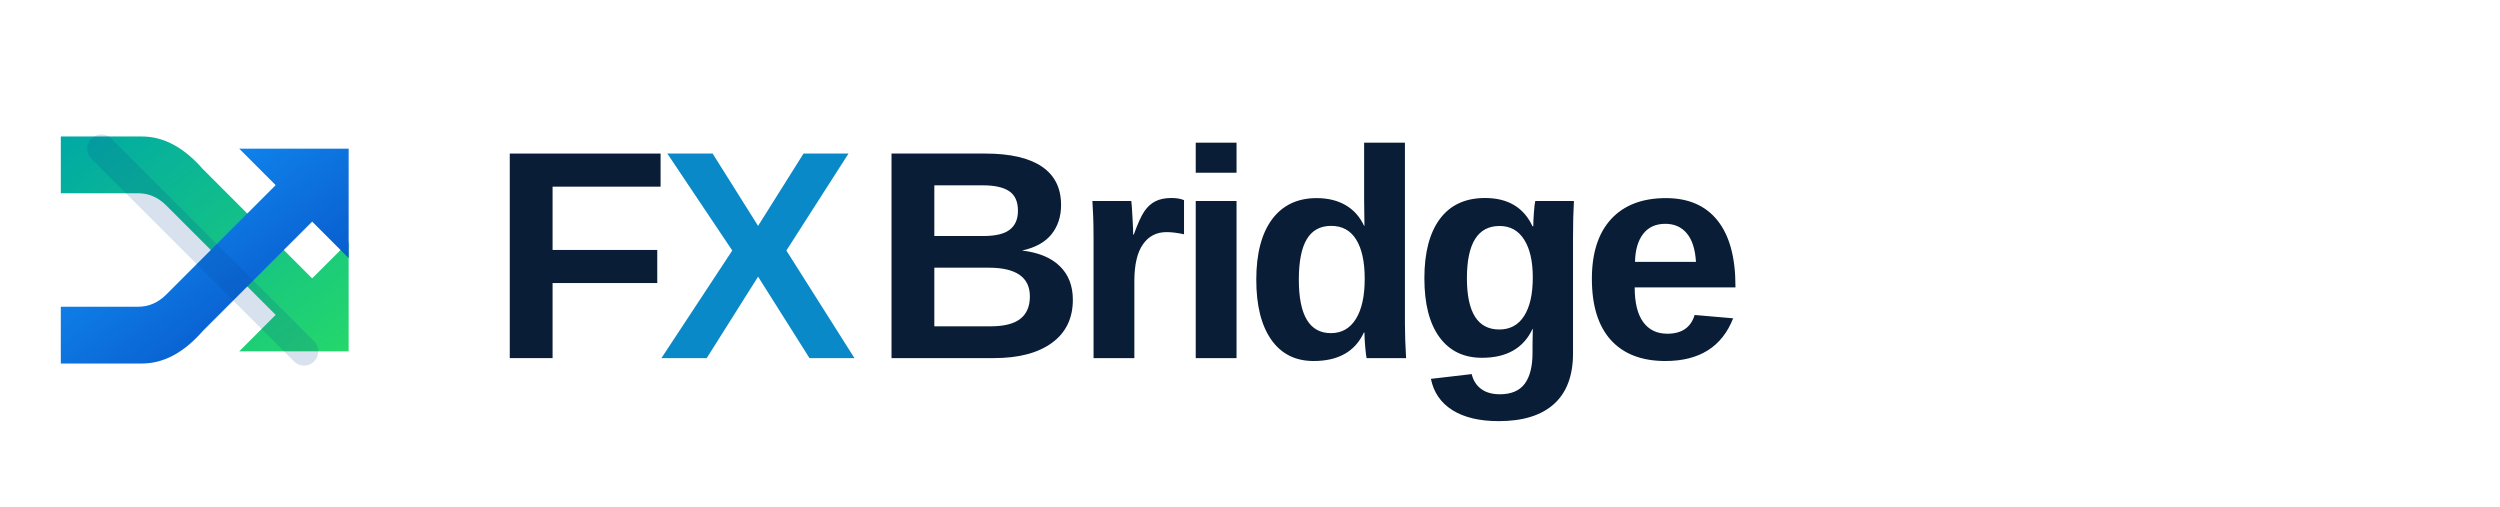
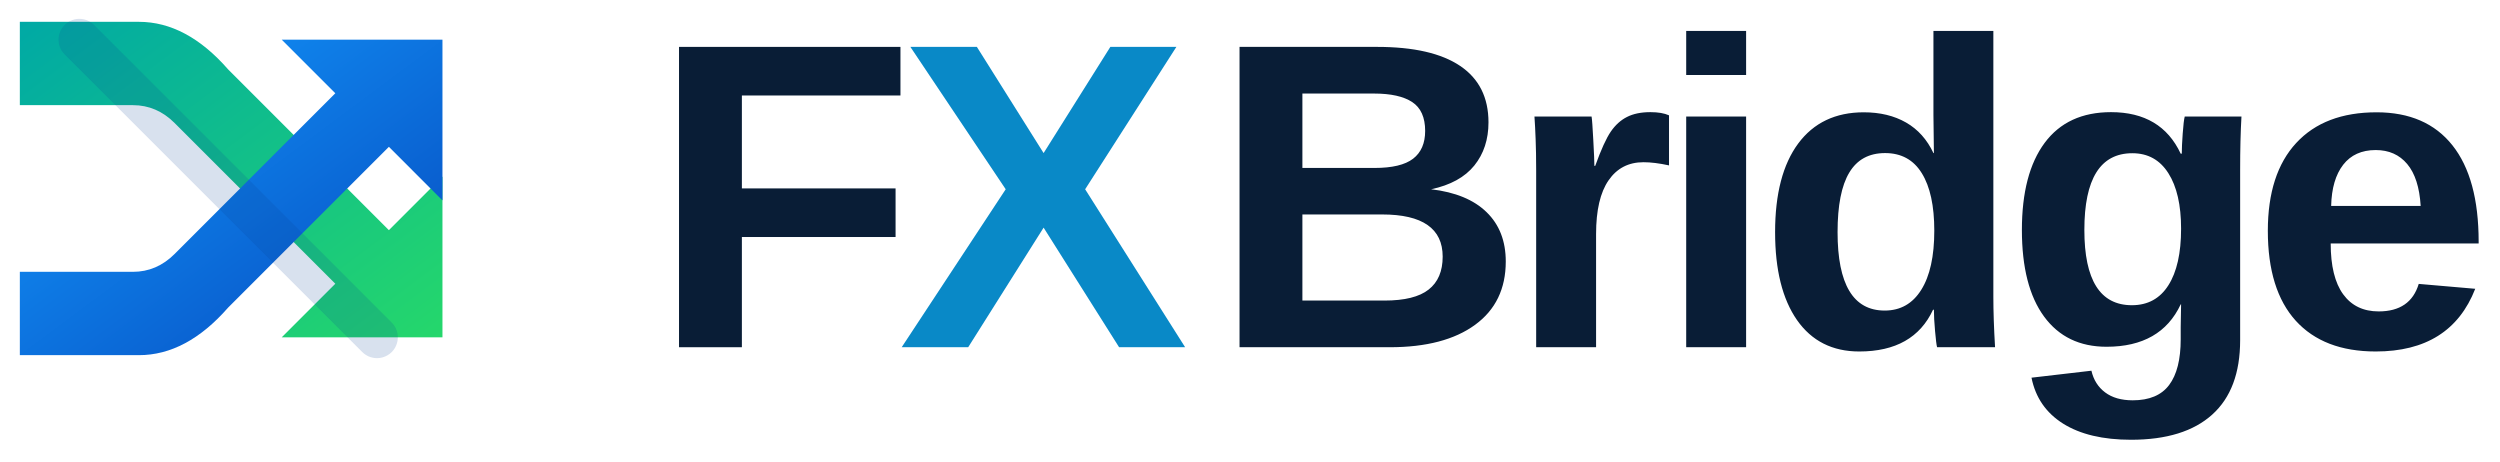
- <svg xmlns="http://www.w3.org/2000/svg" width="740" height="150" viewBox="0 0 740 150" role="img" aria-label="FXBridge logo">
+ <svg xmlns="http://www.w3.org/2000/svg" width="504" height="93" viewBox="14 36 504 93" role="img" aria-label="FXBridge logo">
  <svg x="0" y="14" width="120" height="120" viewBox="0 0 100 100">
    <defs>
      <linearGradient id="blue" x1="0" y1="0" x2="1" y2="1">
        <stop stop-color="#139CFF" />
        <stop offset="1" stop-color="#0649BE" />
      </linearGradient>
      <linearGradient id="green" x1="0" y1="0" x2="1" y2="1">
        <stop stop-color="#00A9A5" />
        <stop offset="1" stop-color="#25D76B" />
      </linearGradient>
    </defs>
    <path d="M15 22 H35 Q43 22 50 30 L77 57 L86 48 V75 L59 75 L68 66 L41 39 Q38 36 34 36 H15 Z" fill="url(#green)" />
    <path d="M15 78 H35 Q43 78 50 70 L77 43 L86 52 V25 L59 25 L68 34 L41 61 Q38 64 34 64 H15 Z" fill="url(#blue)" />
    <path d="M25 25 L75 75" stroke="#063D92" stroke-width="7" stroke-linecap="round" opacity=".16" />
  </svg>
  <text x="145" y="106" font-family="Arial, Helvetica, sans-serif" font-size="88" font-weight="750" letter-spacing="-4" fill="#091D36">F</text>
  <text x="195" y="106" font-family="Arial, Helvetica, sans-serif" font-size="88" font-weight="750" fill="#0989C7">X</text>
  <text x="258" y="106" font-family="Arial, Helvetica, sans-serif" font-size="88" font-weight="650" letter-spacing="-4" fill="#091D36">Bridge</text>
</svg>
